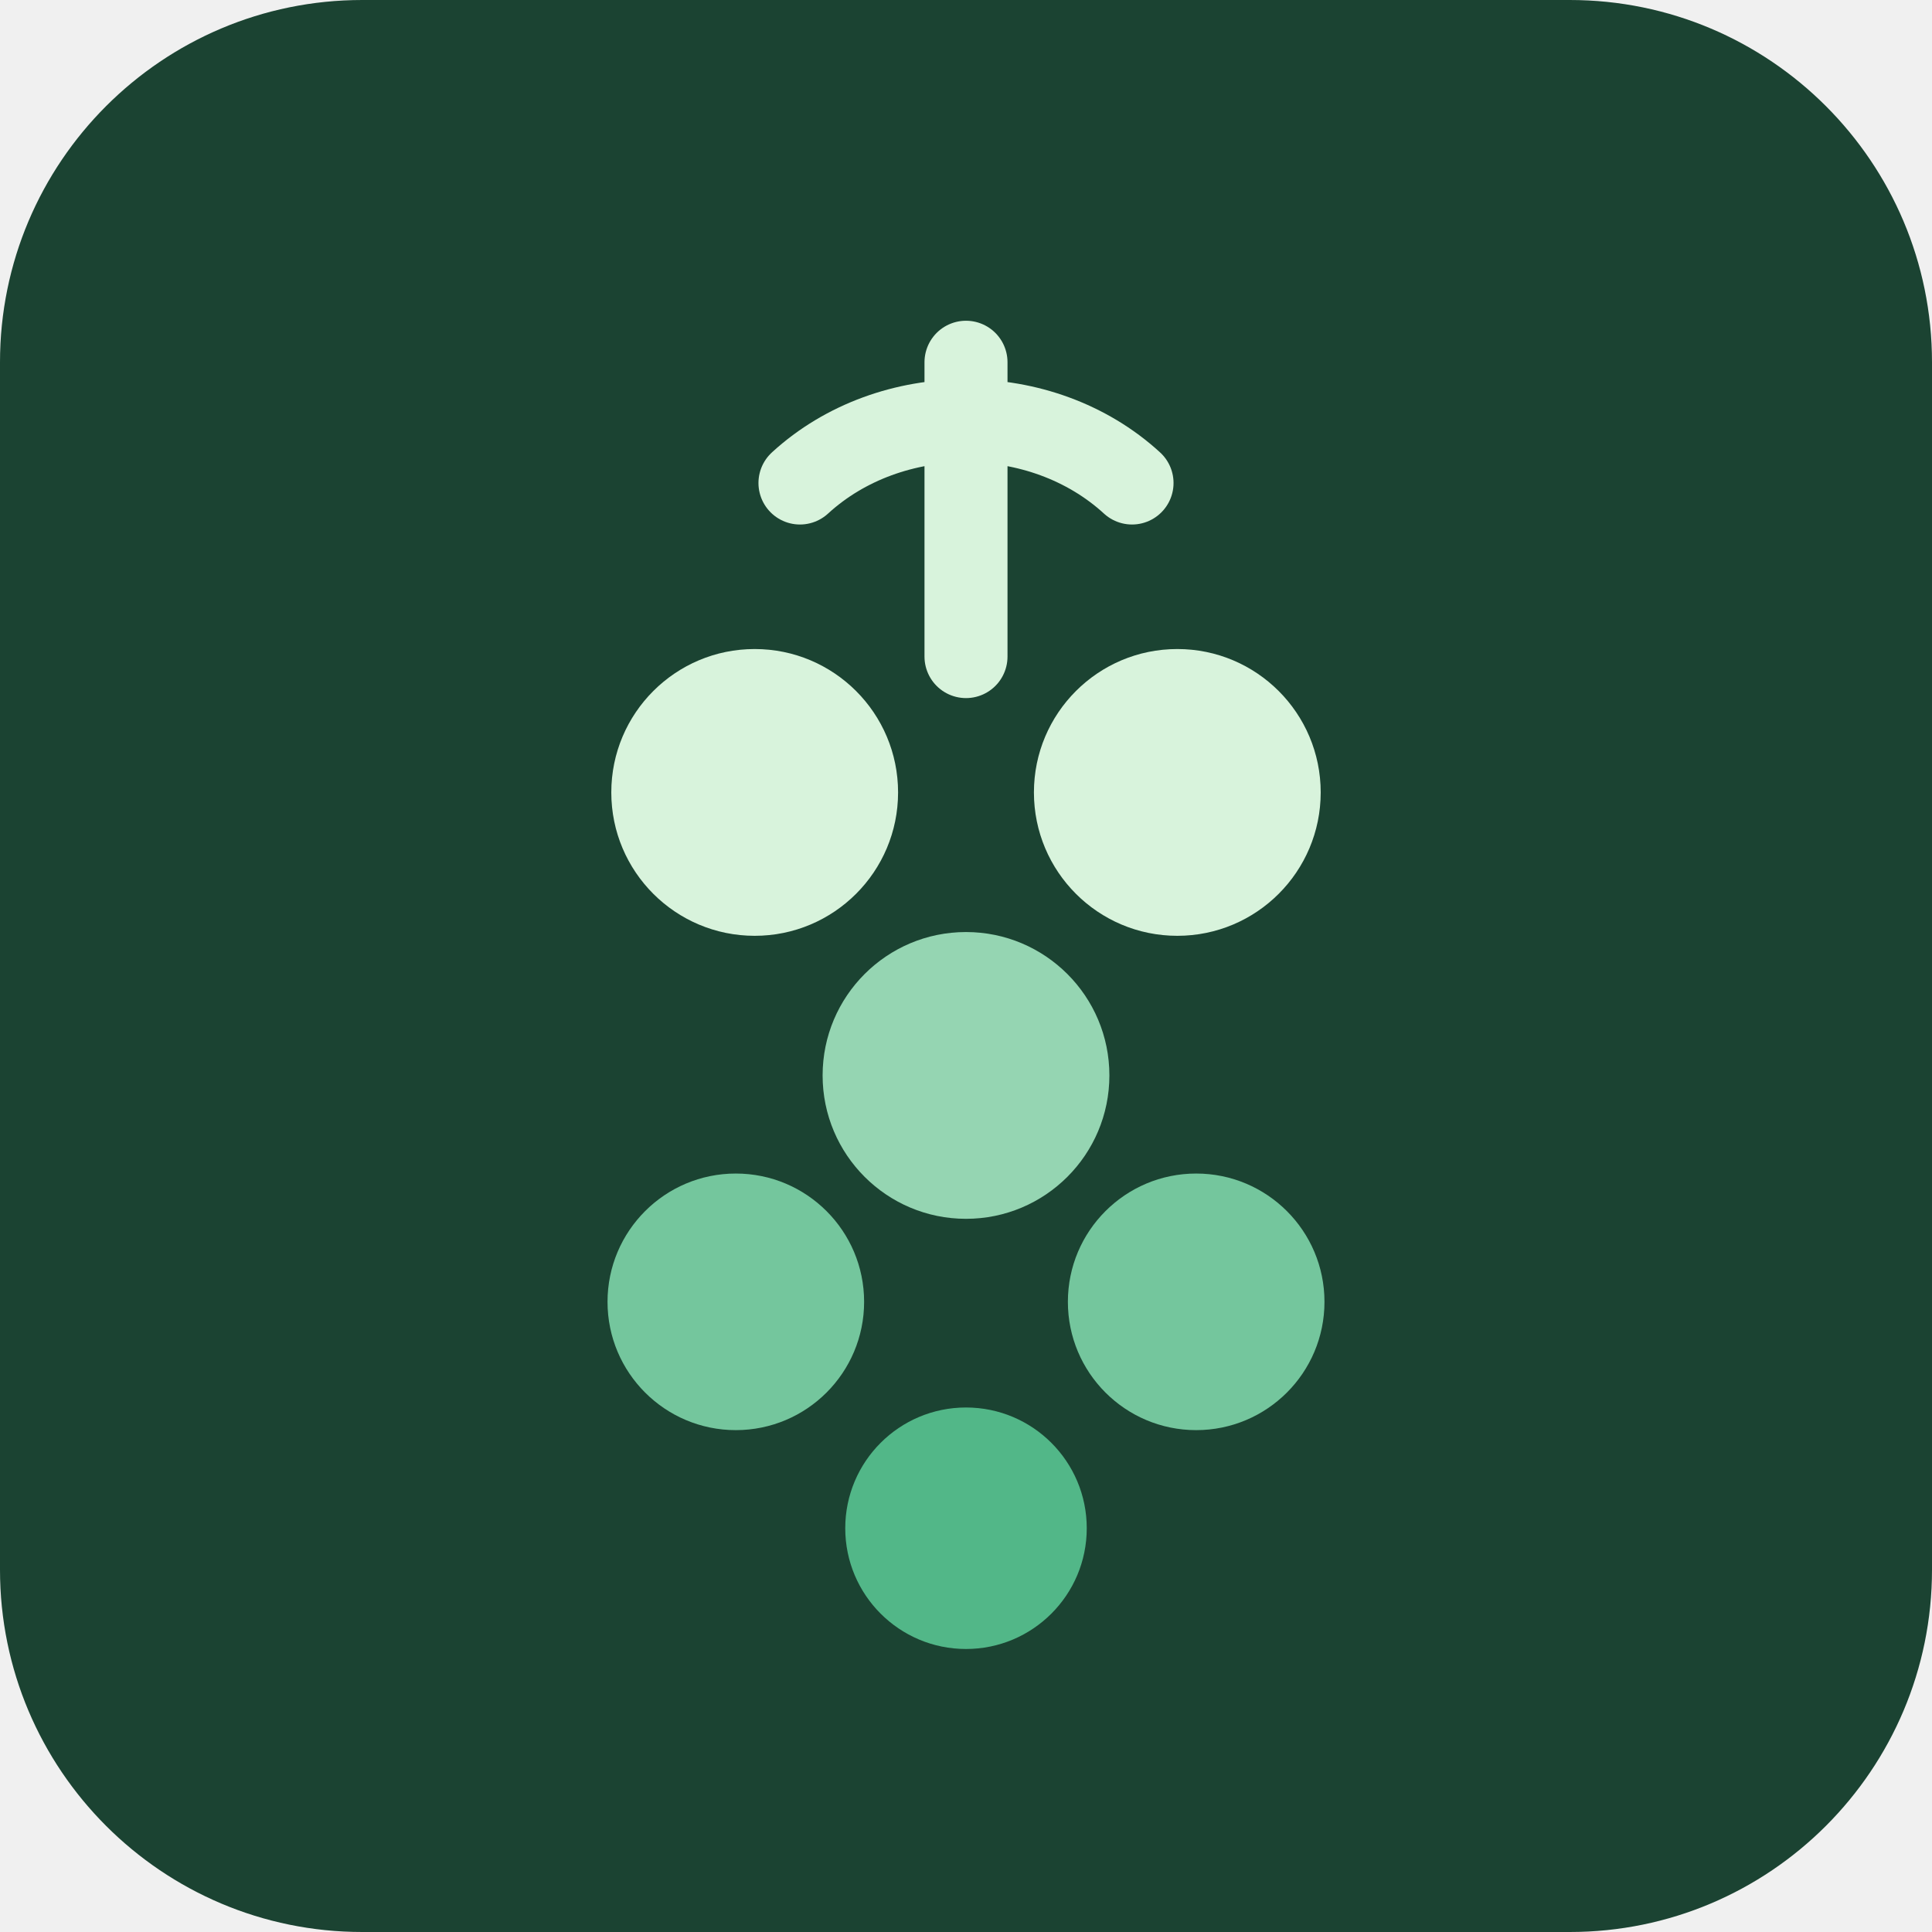
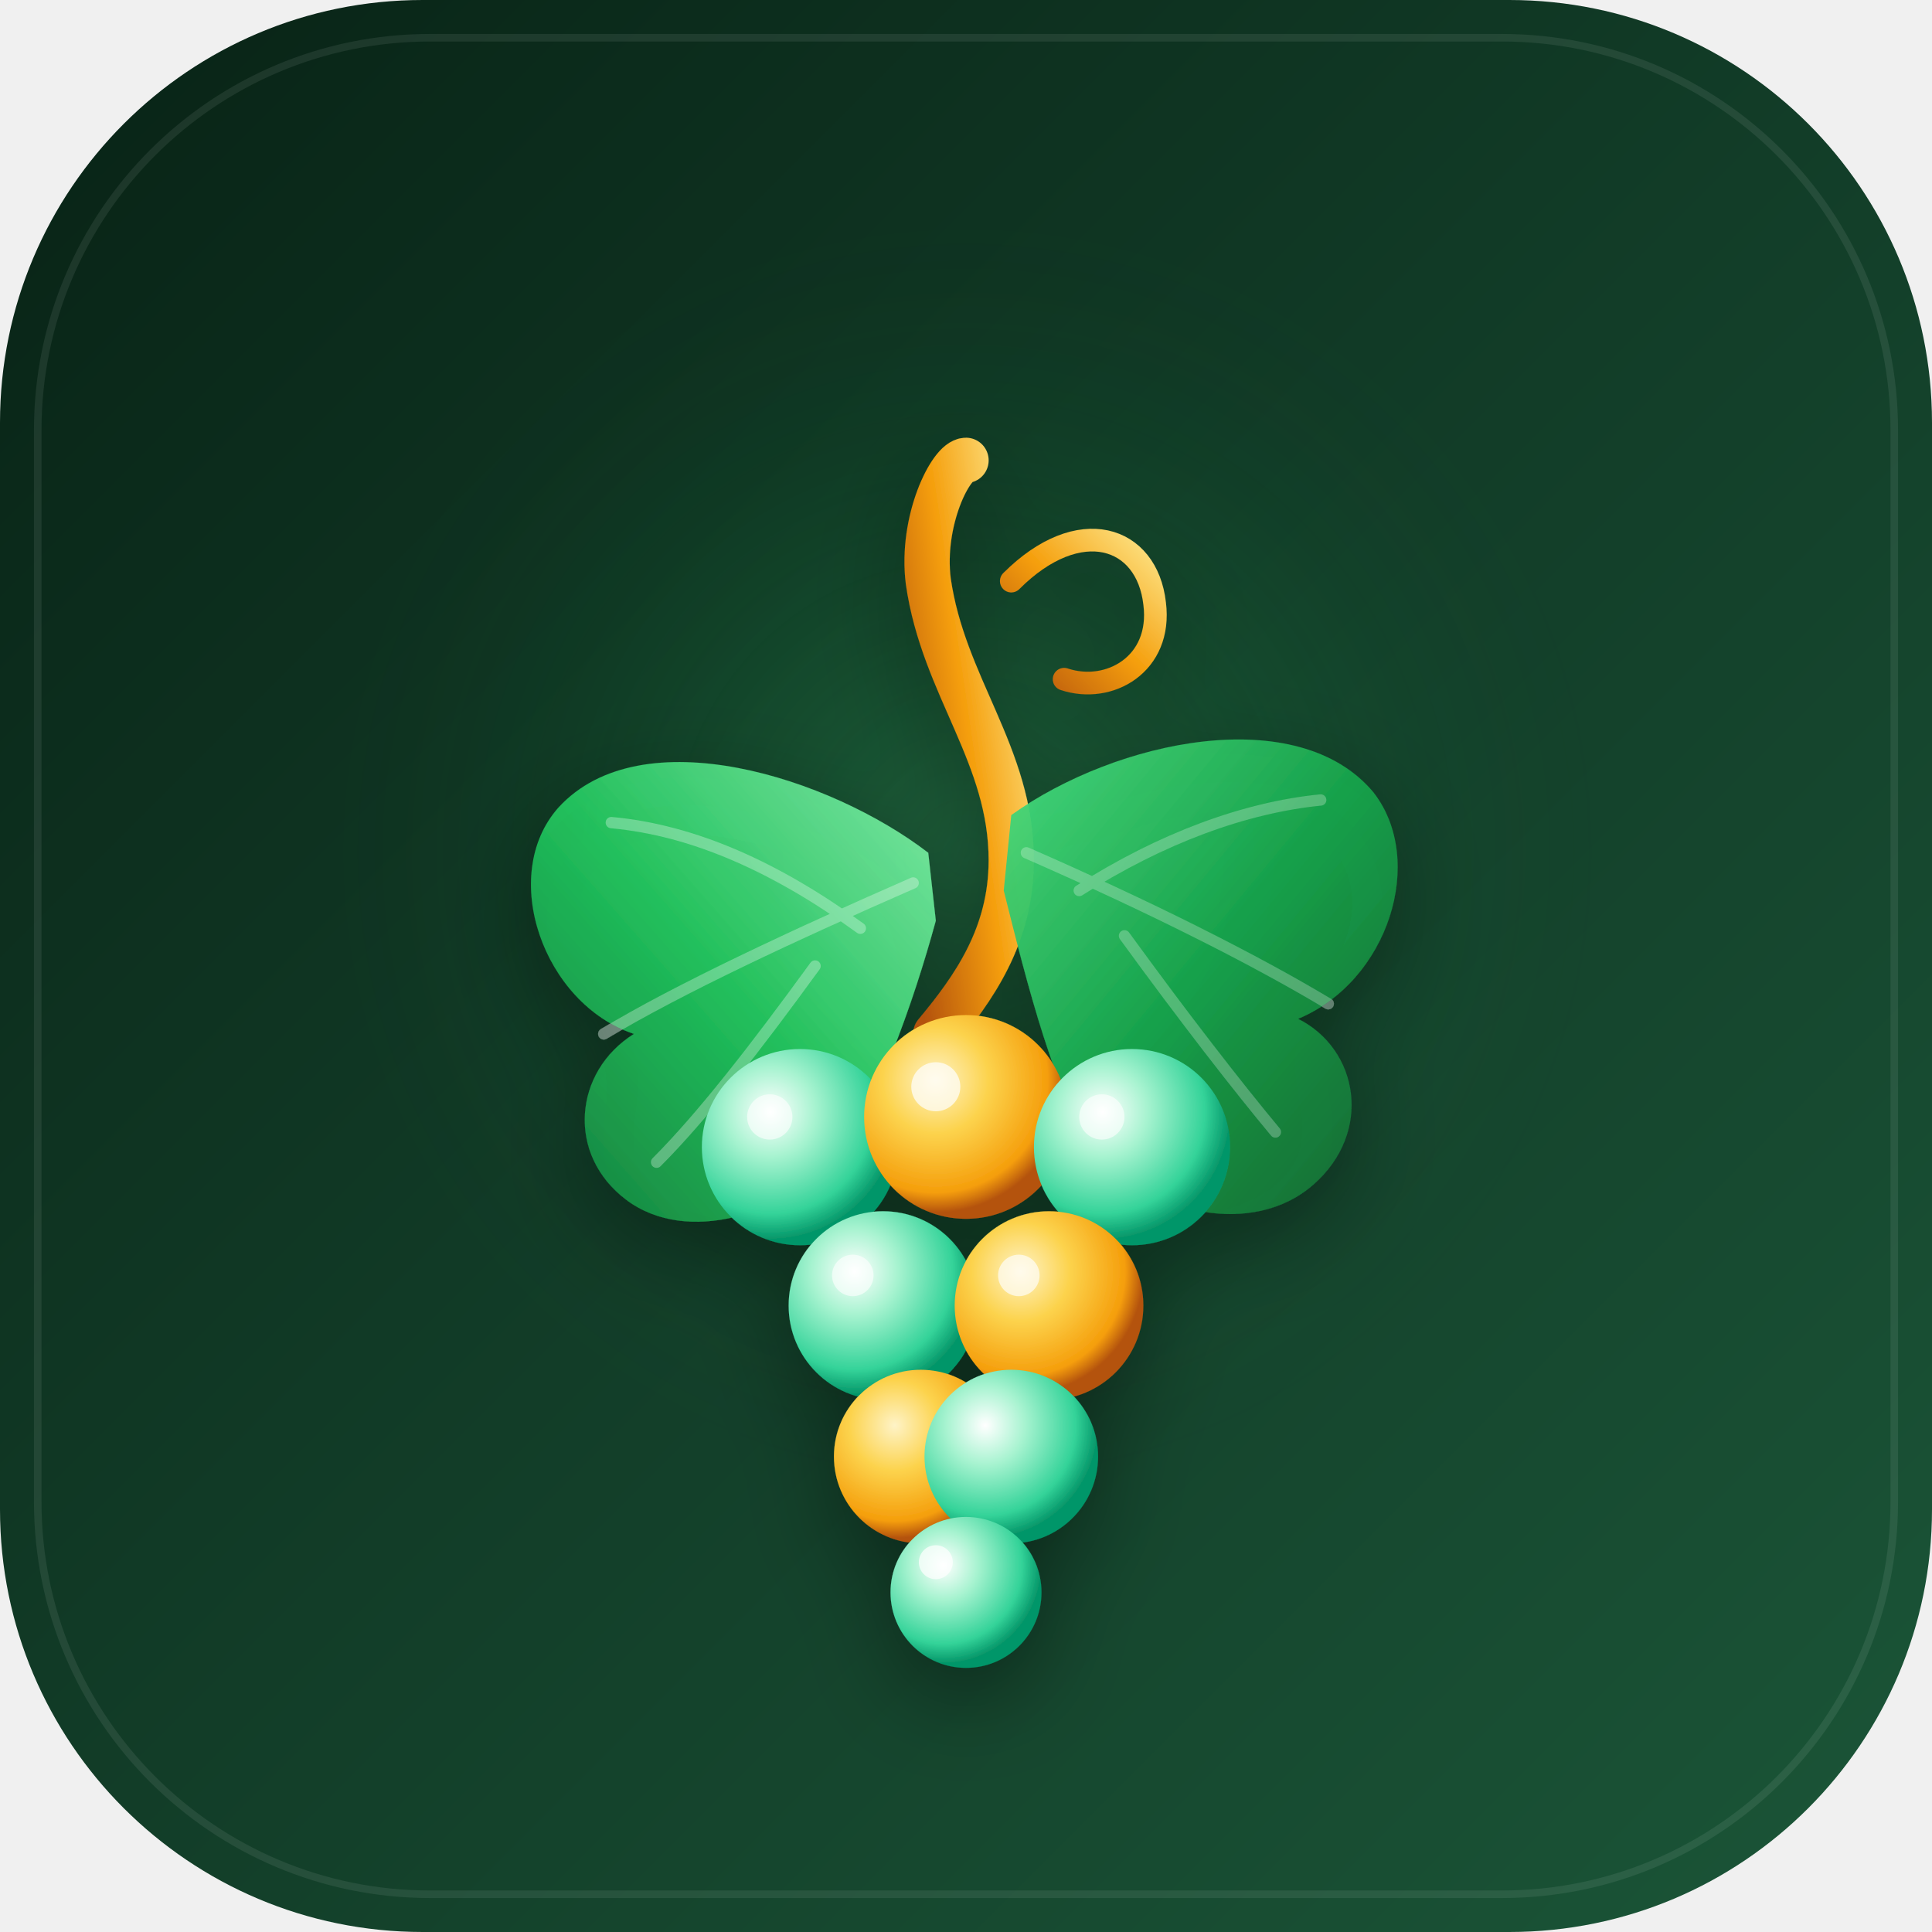
- <svg xmlns="http://www.w3.org/2000/svg" viewBox="0 0 512 512">
-   <rect width="512" height="512" rx="96" fill="#1b4332" />
-   <circle cx="200" cy="210" r="38" fill="#d8f3dc" />
-   <circle cx="312" cy="210" r="38" fill="#d8f3dc" />
-   <circle cx="256" cy="285" r="38" fill="#95d5b2" />
-   <circle cx="195" cy="345" r="34" fill="#74c69d" />
-   <circle cx="317" cy="345" r="34" fill="#74c69d" />
-   <circle cx="256" cy="405" r="32" fill="#52b788" />
-   <path d="M256 96v78M212 128c24-22 64-22 88 0" stroke="#d8f3dc" stroke-width="22" stroke-linecap="round" fill="none" />
+ <svg xmlns="http://www.w3.org/2000/svg" viewBox="0 0 512 512" width="512" height="512">
+   <defs>
+     <linearGradient id="bgGrad" x1="0%" y1="0%" x2="100%" y2="100%">
+       <stop offset="0%" stop-color="#082215" />
+       <stop offset="50%" stop-color="#123d28" />
+       <stop offset="100%" stop-color="#1b5638" />
+     </linearGradient>
+     <radialGradient id="glowGrad" cx="50%" cy="45%" r="45%">
+       <stop offset="0%" stop-color="#4ade80" stop-opacity="0.22" />
+       <stop offset="60%" stop-color="#22c55e" stop-opacity="0.06" />
+       <stop offset="100%" stop-color="#123d28" stop-opacity="0" />
+     </radialGradient>
+     <linearGradient id="leafGradLeft" x1="0%" y1="100%" x2="100%" y2="0%">
+       <stop offset="0%" stop-color="#15803d" />
+       <stop offset="50%" stop-color="#22c55e" />
+       <stop offset="100%" stop-color="#86efac" />
+     </linearGradient>
+     <linearGradient id="leafGradRight" x1="100%" y1="100%" x2="0%" y2="0%">
+       <stop offset="0%" stop-color="#166534" />
+       <stop offset="50%" stop-color="#16a34a" />
+       <stop offset="100%" stop-color="#4ade80" />
+     </linearGradient>
+     <linearGradient id="stemGrad" x1="0%" y1="100%" x2="100%" y2="0%">
+       <stop offset="0%" stop-color="#b45309" />
+       <stop offset="50%" stop-color="#f59e0b" />
+       <stop offset="100%" stop-color="#fde68a" />
+     </linearGradient>
+     <radialGradient id="grapeGrad1" cx="35%" cy="32%" r="65%">
+       <stop offset="0%" stop-color="#ffffff" />
+       <stop offset="35%" stop-color="#a7f3d0" />
+       <stop offset="80%" stop-color="#34d399" />
+       <stop offset="100%" stop-color="#059669" />
+     </radialGradient>
+     <radialGradient id="grapeGrad2" cx="35%" cy="32%" r="65%">
+       <stop offset="0%" stop-color="#fef3c7" />
+       <stop offset="40%" stop-color="#fcd34d" />
+       <stop offset="85%" stop-color="#f59e0b" />
+       <stop offset="100%" stop-color="#b45309" />
+     </radialGradient>
+     <filter id="shadow" x="-10%" y="-10%" width="125%" height="125%">
+       <feDropShadow dx="0" dy="8" stdDeviation="12" flood-color="#000000" flood-opacity="0.38" />
+     </filter>
+   </defs>
+   <rect width="512" height="512" rx="112" fill="url(#bgGrad)" />
+   <rect x="10" y="10" width="492" height="492" rx="104" fill="none" stroke="rgba(255,255,255,0.08)" stroke-width="2" />
+   <circle cx="256" cy="245" r="190" fill="url(#glowGrad)" />
+   <g filter="url(#shadow)">
+     <path d="M256 122 c-4 0 -12 16 -10 32 c4 28 22 46 22 74 c0 20 -10 34 -20 46" fill="none" stroke="url(#stemGrad)" stroke-width="12" stroke-linecap="round" />
+     <path d="M268 154 c18 -18 36 -12 38 6 c2 16 -12 24 -24 20" fill="none" stroke="url(#stemGrad)" stroke-width="6" stroke-linecap="round" />
+     <path d="M246 226 C220 206 170 190 148 214 C132 232 144 266 168 274 C152 284 150 306 166 318 C182 330 208 322 222 306 C232 294 242 266 248 244 Z" fill="url(#leafGradLeft)" opacity="0.95" />
+     <path d="M242 234 C210 248 180 262 160 274 M216 256 C200 278 186 296 174 308 M228 246 C206 230 184 220 162 218" fill="none" stroke="rgba(255,255,255,0.3)" stroke-width="3" stroke-linecap="round" />
+     <path d="M268 216 C296 196 344 186 364 210 C378 228 368 260 344 270 C360 278 364 300 348 314 C332 328 304 322 290 304 C280 292 272 260 266 236 Z" fill="url(#leafGradRight)" opacity="0.95" />
+     <path d="M272 226 C304 240 332 254 352 266 M298 248 C314 270 328 288 338 300 M286 236 C308 222 330 214 350 212" fill="none" stroke="rgba(255,255,255,0.25)" stroke-width="3" stroke-linecap="round" />
+     <circle cx="212" cy="304" r="26" fill="url(#grapeGrad1)" />
+     <circle cx="256" cy="296" r="27" fill="url(#grapeGrad2)" />
+     <circle cx="300" cy="304" r="26" fill="url(#grapeGrad1)" />
+     <circle cx="234" cy="346" r="25" fill="url(#grapeGrad1)" />
+     <circle cx="278" cy="346" r="25" fill="url(#grapeGrad2)" />
+     <circle cx="244" cy="386" r="23" fill="url(#grapeGrad2)" />
+     <circle cx="268" cy="386" r="23" fill="url(#grapeGrad1)" />
+     <circle cx="256" cy="422" r="20" fill="url(#grapeGrad1)" />
+     <circle cx="204" cy="296" r="6" fill="#ffffff" opacity="0.6" />
+     <circle cx="248" cy="288" r="6.5" fill="#ffffff" opacity="0.7" />
+     <circle cx="292" cy="296" r="6" fill="#ffffff" opacity="0.6" />
+     <circle cx="226" cy="338" r="5.5" fill="#ffffff" opacity="0.6" />
+     <circle cx="270" cy="338" r="5.5" fill="#ffffff" opacity="0.65" />
+     <circle cx="248" cy="414" r="4.5" fill="#ffffff" opacity="0.7" />
+   </g>
</svg>
